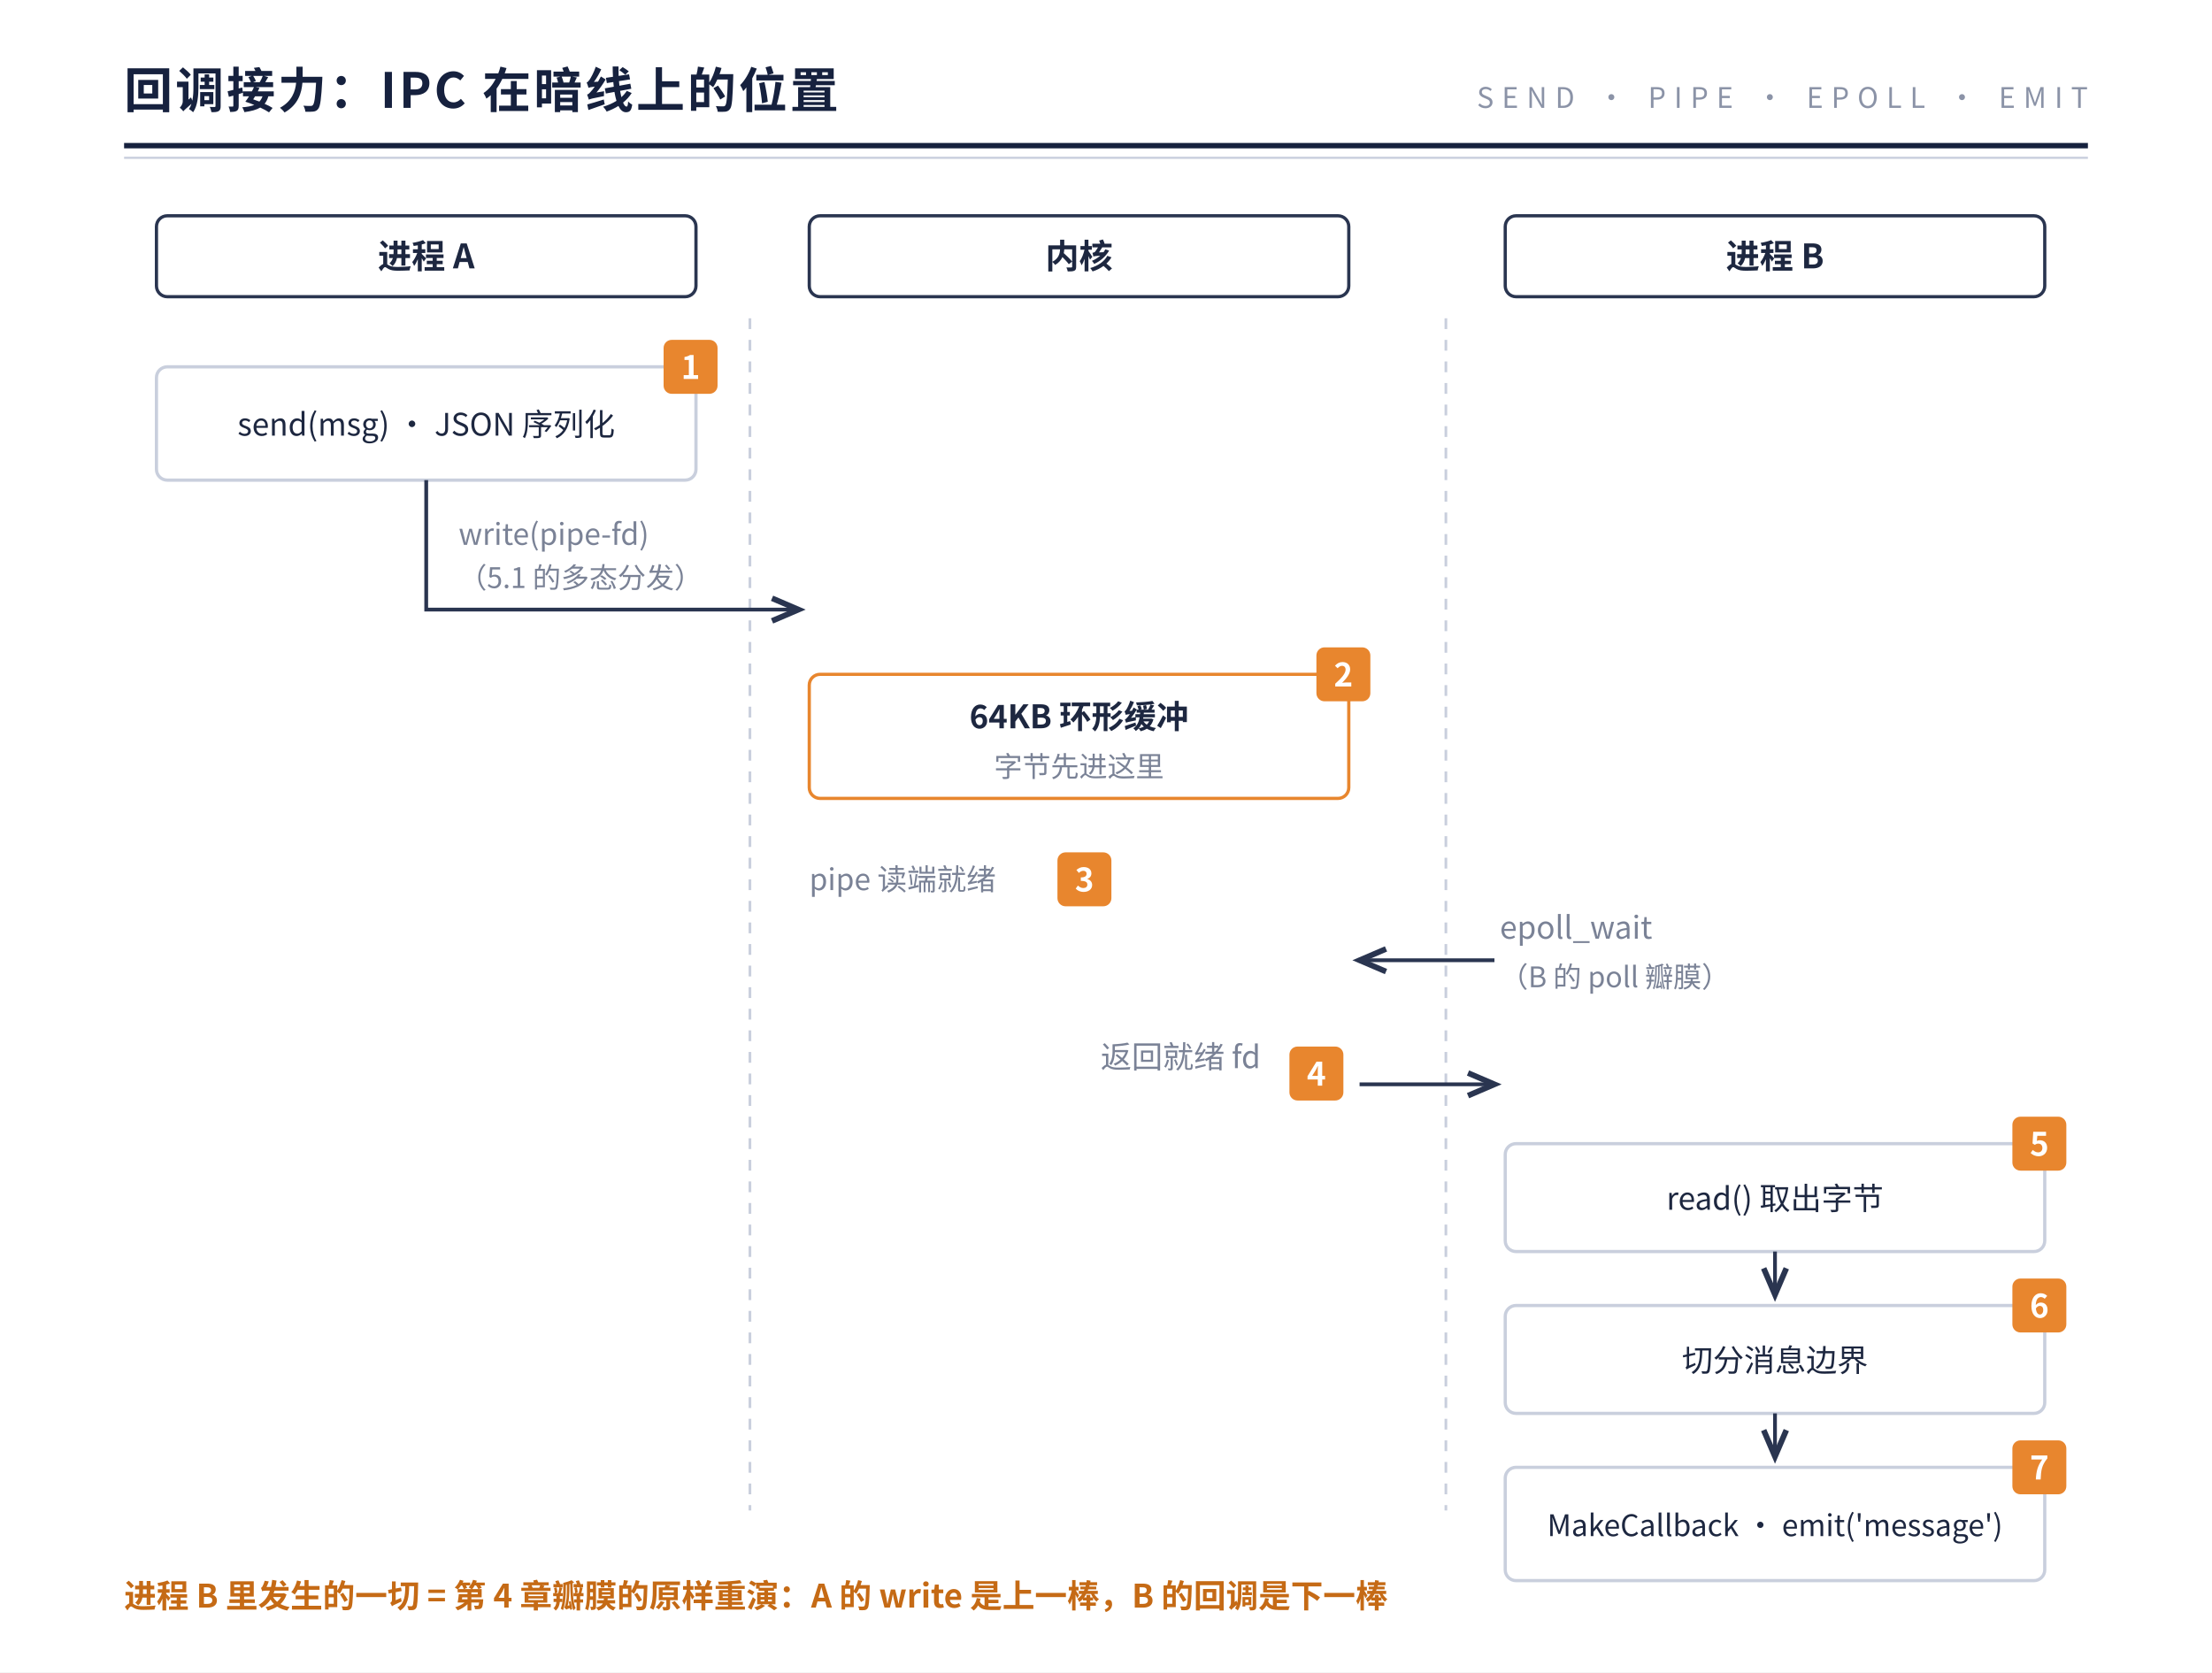
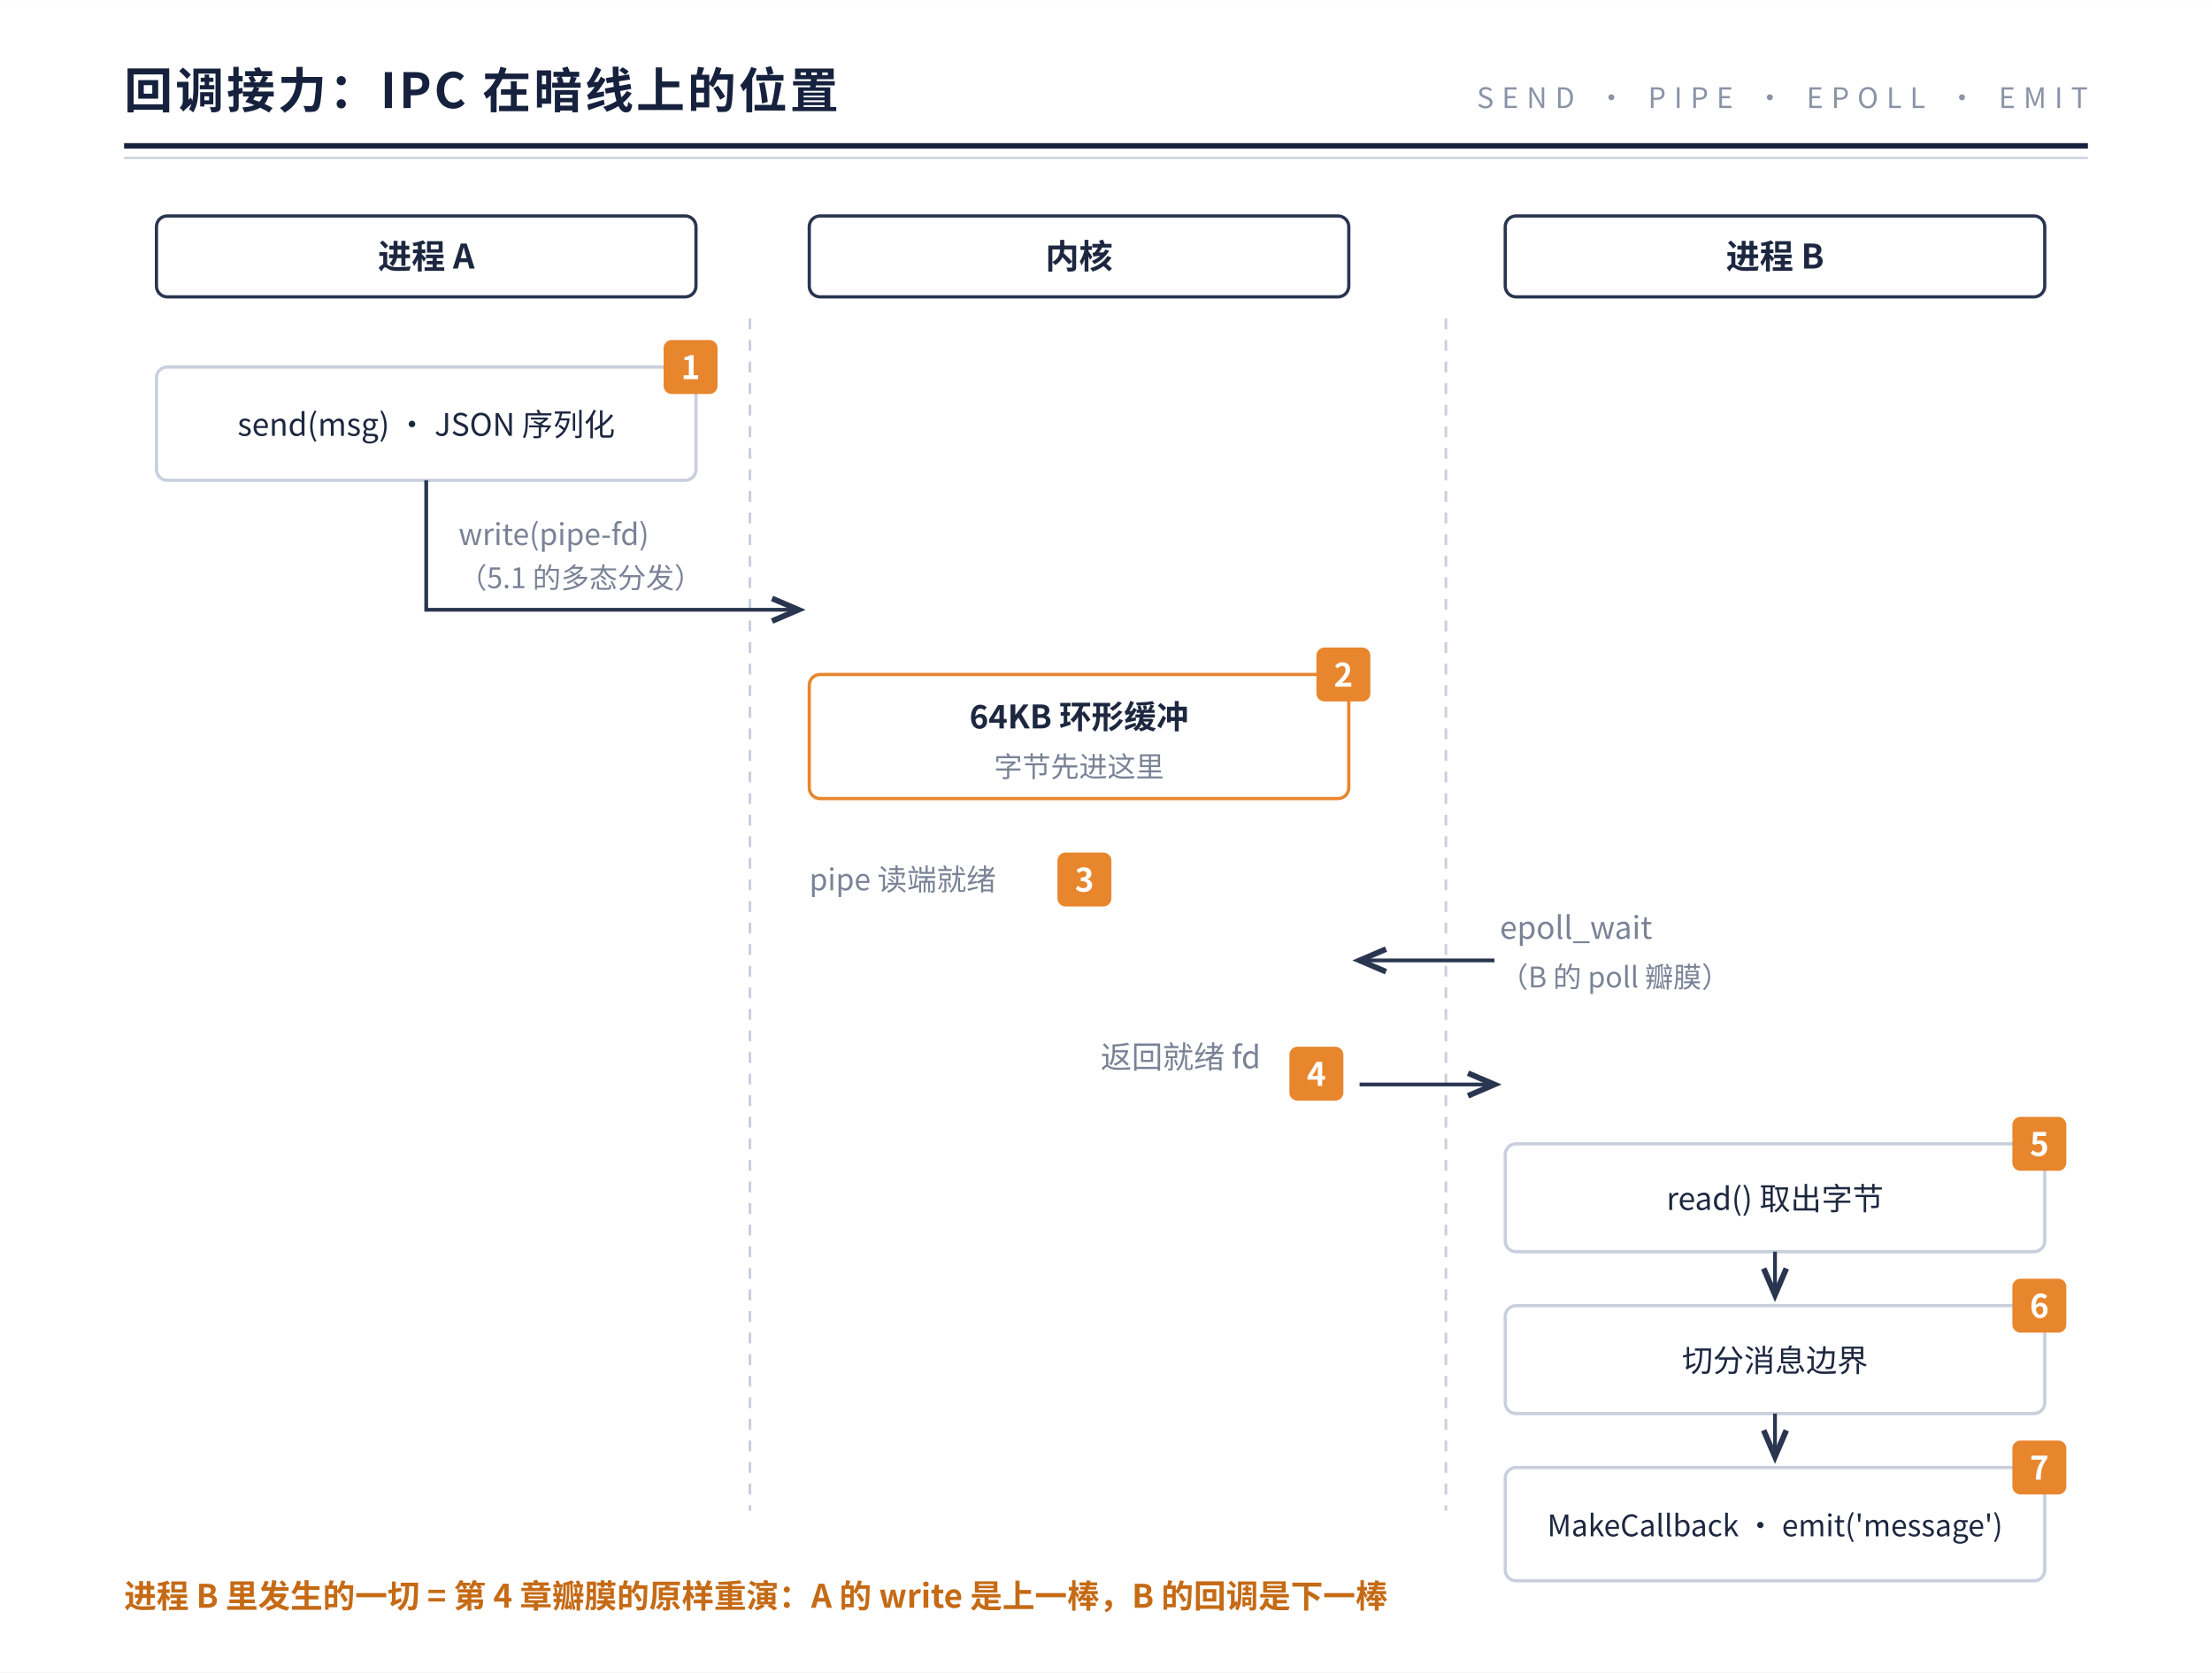
- <svg xmlns="http://www.w3.org/2000/svg" width="820" height="620" viewBox="0 0 820 620" font-family="'Source Han Sans SC','Noto Sans CJK SC',sans-serif">
+ <svg xmlns="http://www.w3.org/2000/svg" viewBox="0 0 820 620" width="800" height="605" font-family="'Source Han Sans SC','Noto Sans CJK SC',sans-serif">
  <defs>
    <marker id="ar" markerWidth="10" markerHeight="10" refX="8" refY="4" orient="auto">
      <path d="M1,1 L8,4 L1,7" fill="none" stroke="#2a3550" stroke-width="1.5" />
    </marker>
    <marker id="ara" markerWidth="10" markerHeight="10" refX="8" refY="4" orient="auto">
      <path d="M1,1 L8,4 L1,7" fill="none" stroke="#e8862e" stroke-width="1.5" />
    </marker>
  </defs>
  <rect x="0" y="0" width="820" height="620" fill="#ffffff" />
  <text x="46" y="40" font-size="18" fill="#16213e" font-weight="800" letter-spacing="1">回调接力：IPC 在暗线上的位置</text>
  <text x="774" y="40" text-anchor="end" font-size="10.5" fill="#8b93a7" letter-spacing="3">SEND · PIPE · EPOLL · EMIT</text>
  <line x1="46" y1="54" x2="774" y2="54" stroke="#16213e" stroke-width="2" />
  <line x1="46" y1="58.5" x2="774" y2="58.5" stroke="#c9cfdd" stroke-width="0.8" />
  <rect x="58" y="80" width="200" height="30" rx="4" fill="#ffffff" stroke="#2a3550" stroke-width="1.2" />
  <text x="158.0" y="99.5" text-anchor="middle" font-size="12.5" fill="#1d2740" font-weight="700">进程 A</text>
  <rect x="300" y="80" width="200" height="30" rx="4" fill="#ffffff" stroke="#2a3550" stroke-width="1.2" />
  <text x="400.0" y="99.5" text-anchor="middle" font-size="12.5" fill="#1d2740" font-weight="700">内核</text>
  <rect x="558" y="80" width="200" height="30" rx="4" fill="#ffffff" stroke="#2a3550" stroke-width="1.2" />
  <text x="658.0" y="99.5" text-anchor="middle" font-size="12.5" fill="#1d2740" font-weight="700">进程 B</text>
  <line x1="278" y1="118" x2="278" y2="560" stroke="#c9cfdd" stroke-width="1" stroke-dasharray="4 4" />
  <line x1="536" y1="118" x2="536" y2="560" stroke="#c9cfdd" stroke-width="1" stroke-dasharray="4 4" />
  <rect x="58" y="136" width="200" height="42" rx="4" fill="#ffffff" stroke="#c9cfdd" stroke-width="1.2" />
  <text x="158.0" y="161.5" text-anchor="middle" font-size="11.5" fill="#1d2740">send(msg) · JSON 序列化</text>
  <rect x="246" y="126" width="20" height="20" rx="3" fill="#e8862e" />
  <text x="256" y="140.5" font-size="12" font-weight="700" fill="#ffffff" text-anchor="middle">1</text>
  <path d="M 158 178 V 226 H 296" fill="none" stroke="#2a3550" stroke-width="1.4" marker-end="url(#ar)" />
  <text x="170" y="202" font-size="11" fill="#7a8296">write(pipe-fd)</text>
  <text x="170" y="218" font-size="10.5" fill="#7a8296">（5.1 的多态分发）</text>
  <rect x="300" y="250" width="200" height="46" rx="4" fill="#ffffff" stroke="#e8862e" stroke-width="1.2" />
  <text x="400.0" y="277.5" text-anchor="middle" font-size="12" fill="#1d2740" />
  <text x="400" y="270" text-anchor="middle" font-size="12" font-weight="700" fill="#1d2740">64KB 环形缓冲</text>
  <text x="400" y="288" text-anchor="middle" font-size="10.5" fill="#7a8296">字节先进这里</text>
  <rect x="488" y="240" width="20" height="20" rx="3" fill="#e8862e" />
  <text x="498" y="254.5" font-size="12" font-weight="700" fill="#ffffff" text-anchor="middle">2</text>
  <text x="300" y="330" font-size="11" fill="#7a8296">pipe 读端就绪</text>
  <rect x="392" y="316" width="20" height="20" rx="3" fill="#e8862e" />
  <text x="402" y="330.5" font-size="12" font-weight="700" fill="#ffffff" text-anchor="middle">3</text>
  <line x1="554" y1="356" x2="504" y2="356" stroke="#2a3550" stroke-width="1.4" fill="none" marker-end="url(#ar)" />
  <text x="556" y="348" font-size="11.5" fill="#7a8296">epoll_wait</text>
  <text x="556" y="366" font-size="10.5" fill="#7a8296">（B 的 poll 瓣膜）</text>
  <line x1="504" y1="402" x2="554" y2="402" stroke="#2a3550" stroke-width="1.4" fill="none" marker-end="url(#ar)" />
  <text x="408" y="396" font-size="11.5" fill="#7a8296">返回就绪 fd</text>
  <rect x="478" y="388" width="20" height="20" rx="3" fill="#e8862e" />
  <text x="488" y="402.5" font-size="12" font-weight="700" fill="#ffffff" text-anchor="middle">4</text>
  <rect x="558" y="424" width="200" height="40" rx="4" fill="#ffffff" stroke="#c9cfdd" stroke-width="1.2" />
  <text x="658.0" y="448.5" text-anchor="middle" font-size="11.5" fill="#1d2740">read() 取出字节</text>
  <rect x="746" y="414" width="20" height="20" rx="3" fill="#e8862e" />
  <text x="756" y="428.5" font-size="12" font-weight="700" fill="#ffffff" text-anchor="middle">5</text>
  <line x1="658" y1="464" x2="658" y2="480" stroke="#2a3550" stroke-width="1.4" fill="none" marker-end="url(#ar)" />
  <rect x="558" y="484" width="200" height="40" rx="4" fill="#ffffff" stroke="#c9cfdd" stroke-width="1.2" />
  <text x="658.0" y="508.5" text-anchor="middle" font-size="11.5" fill="#1d2740">切分消息边界</text>
  <rect x="746" y="474" width="20" height="20" rx="3" fill="#e8862e" />
  <text x="756" y="488.5" font-size="12" font-weight="700" fill="#ffffff" text-anchor="middle">6</text>
  <line x1="658" y1="524" x2="658" y2="540" stroke="#2a3550" stroke-width="1.4" fill="none" marker-end="url(#ar)" />
  <rect x="558" y="544" width="200" height="42" rx="4" fill="#ffffff" stroke="#c9cfdd" stroke-width="1.2" />
  <text x="658.0" y="569.5" text-anchor="middle" font-size="11" fill="#1d2740">MakeCallback · emit('message')</text>
  <rect x="746" y="534" width="20" height="20" rx="3" fill="#e8862e" />
  <text x="756" y="548.5" font-size="12" font-weight="700" fill="#ffffff" text-anchor="middle">7</text>
  <text x="46" y="596" font-size="12" fill="#c56a15" font-weight="700">进程 B 里发生的一切 = 第 4 章瓣膜的原样重演：A 的 write 是上一棒，B 的回调是下一棒</text>
</svg>
